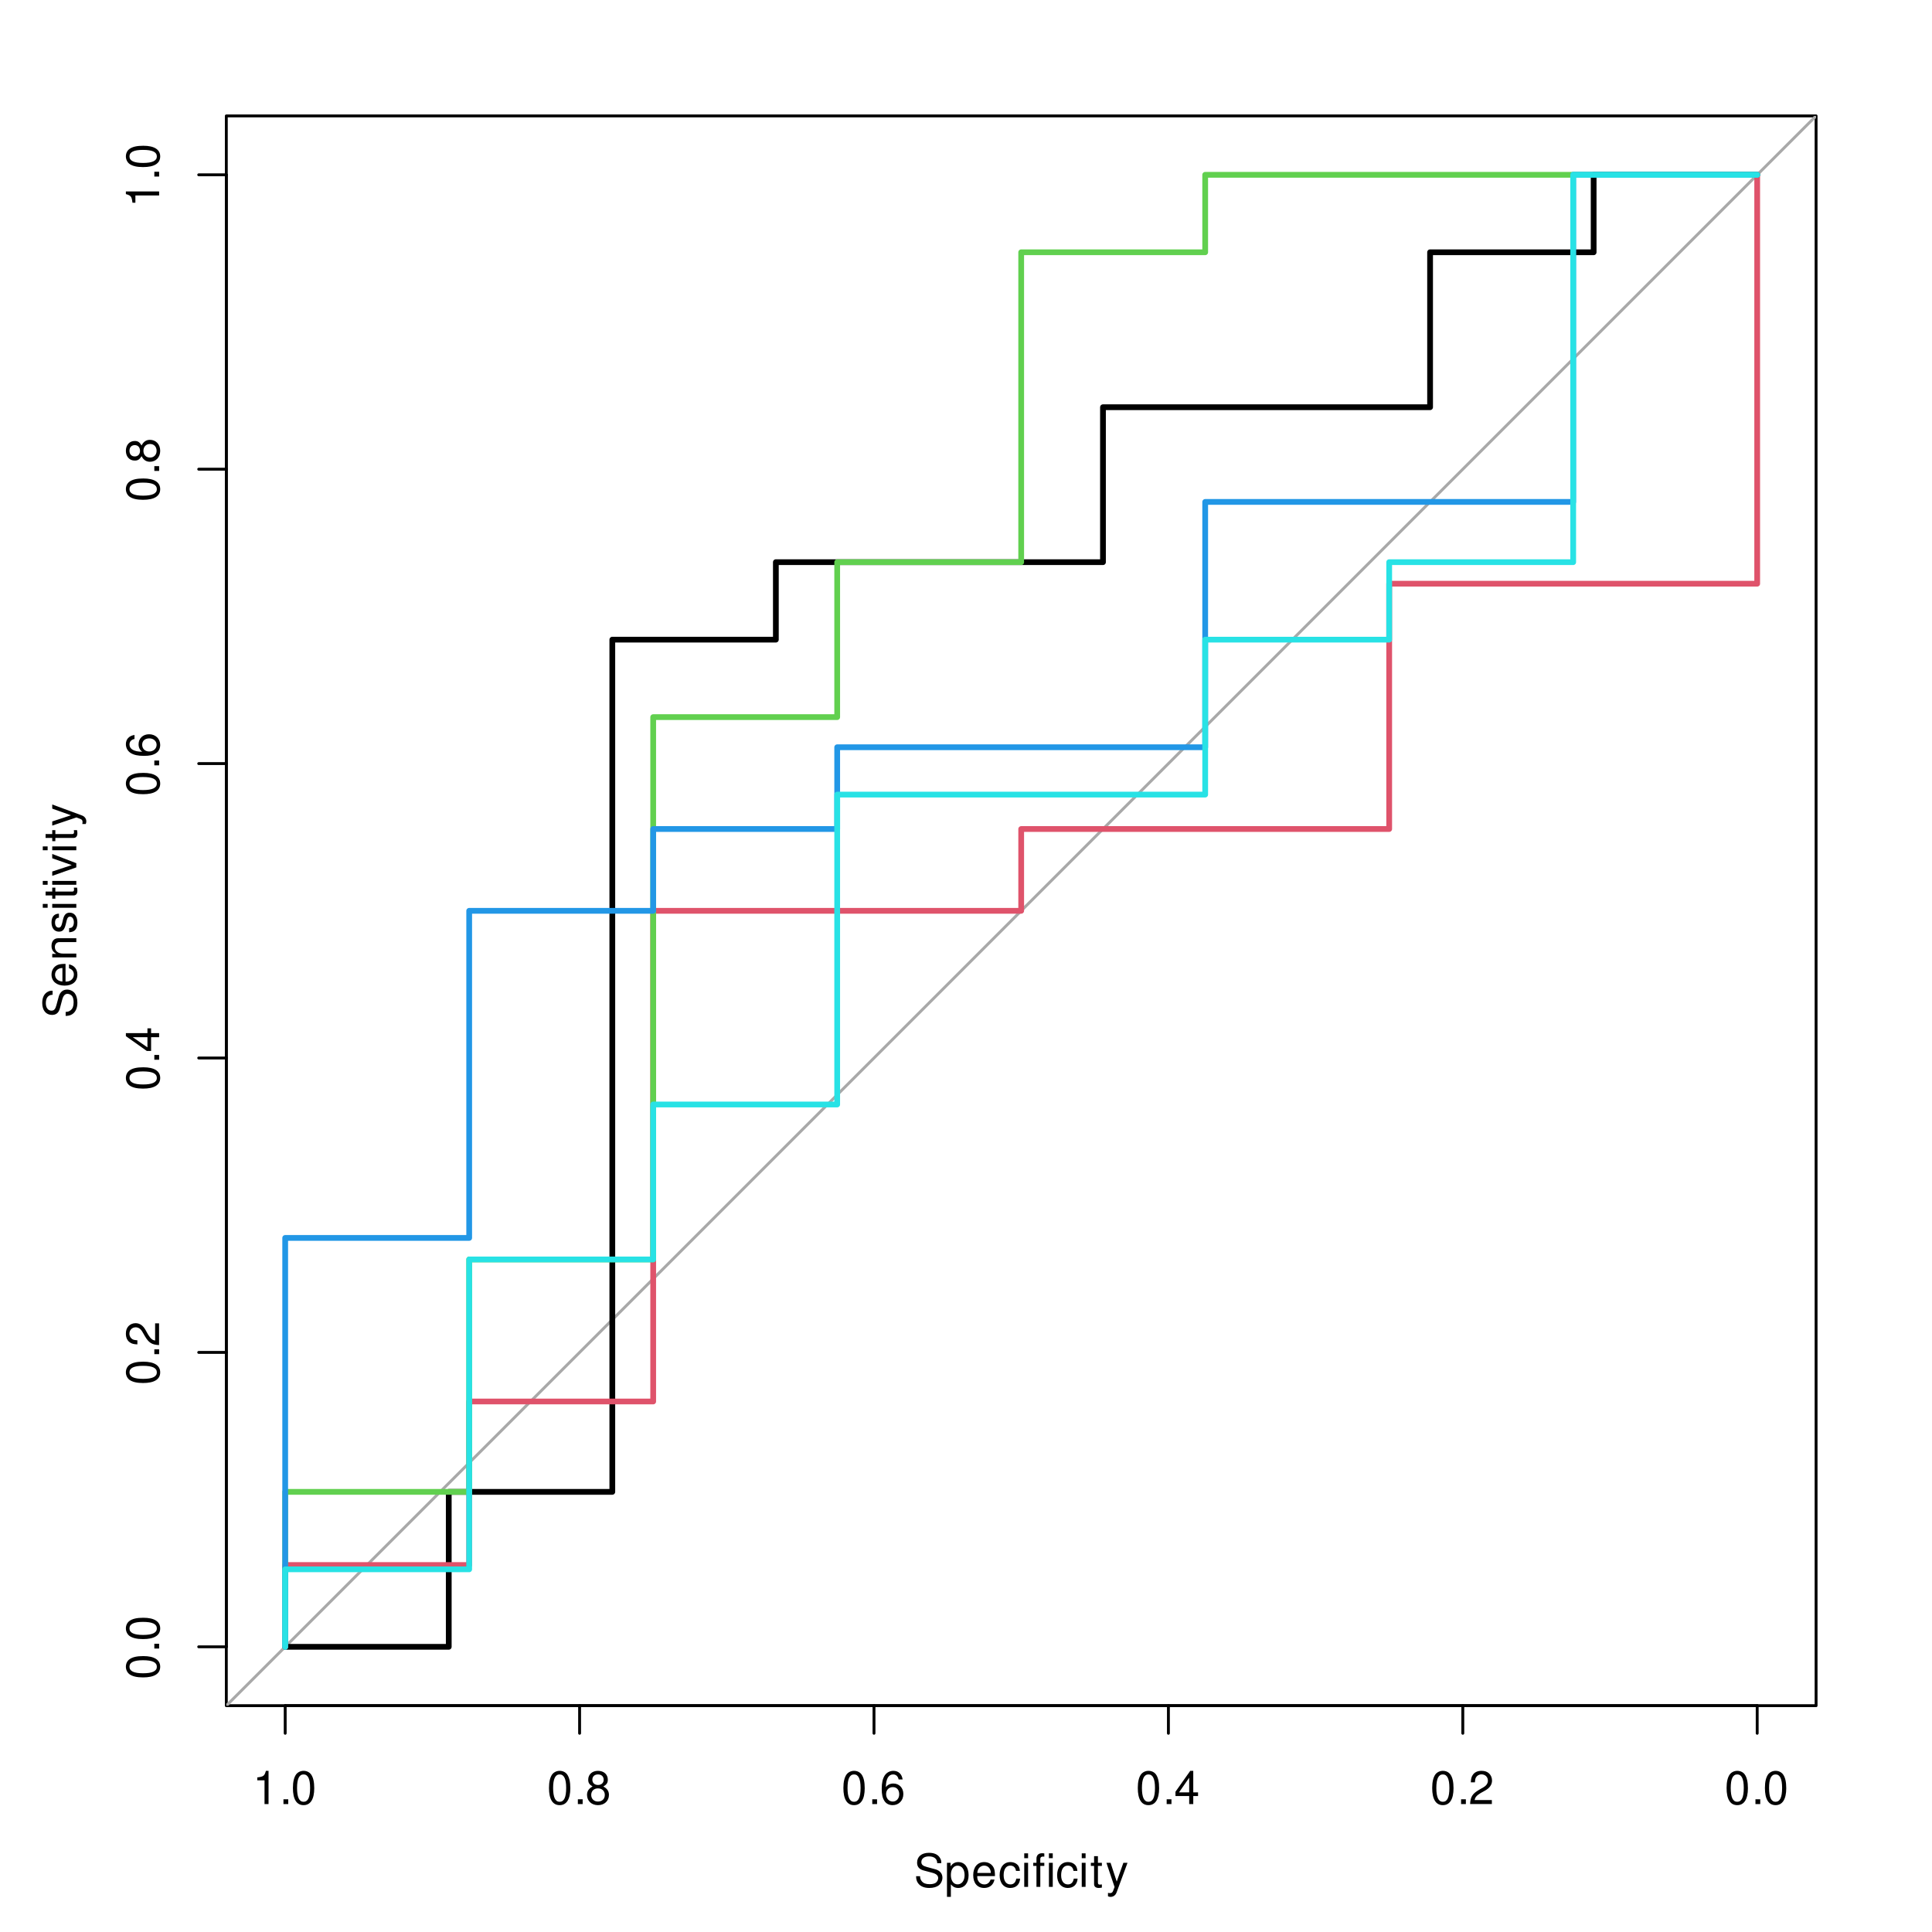
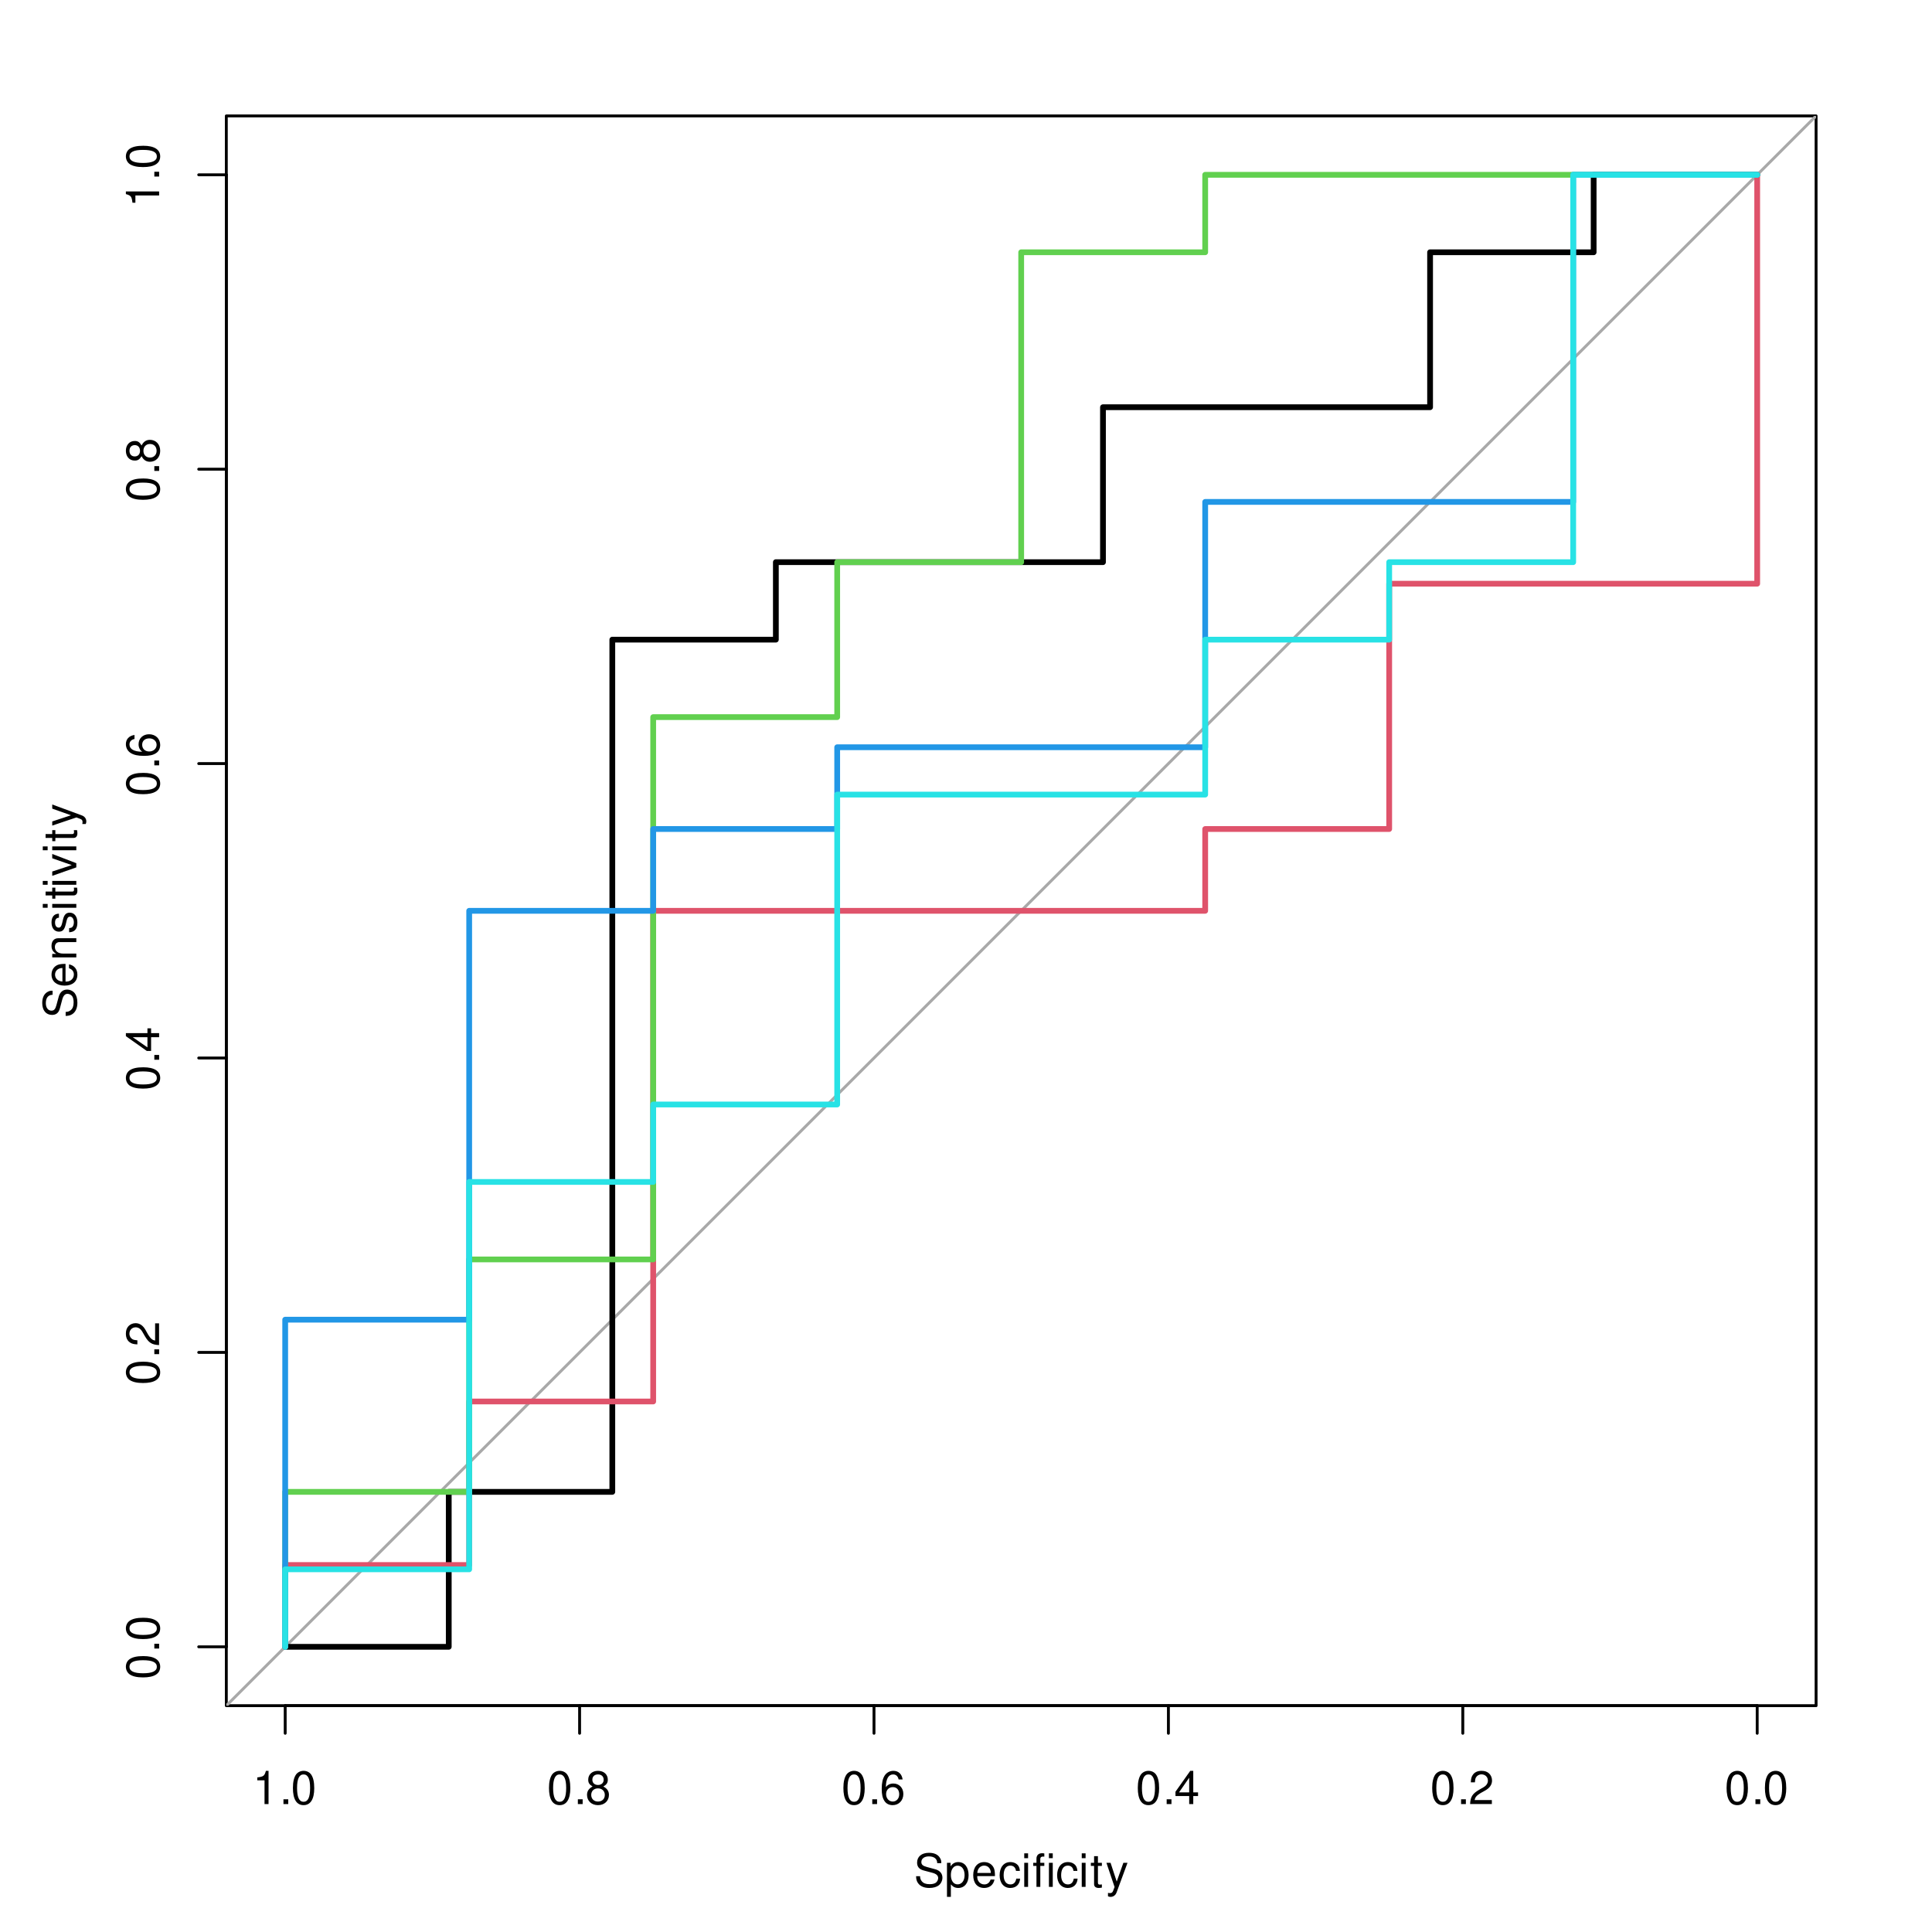
<svg xmlns="http://www.w3.org/2000/svg" xmlns:xlink="http://www.w3.org/1999/xlink" width="504pt" height="504pt" viewBox="0 0 504 504" version="1.1">
  <defs>
    <g>
      <symbol overflow="visible" id="glyph0-0">
        <path style="stroke:none;" d="" />
      </symbol>
      <symbol overflow="visible" id="glyph0-1">
        <path style="stroke:none;" d="M 7.156 -6.188 C 7.156 -6.781 7.109 -6.953 6.922 -7.359 C 6.438 -8.359 5.422 -8.891 3.953 -8.891 C 2.031 -8.891 0.844 -7.906 0.844 -6.328 C 0.844 -5.25 1.406 -4.578 2.562 -4.281 L 4.734 -3.703 C 5.844 -3.422 6.344 -2.969 6.344 -2.297 C 6.344 -1.828 6.078 -1.344 5.719 -1.078 C 5.359 -0.828 4.812 -0.703 4.109 -0.703 C 3.141 -0.703 2.516 -0.938 2.094 -1.438 C 1.766 -1.828 1.625 -2.25 1.625 -2.781 L 0.578 -2.781 C 0.594 -1.984 0.75 -1.453 1.094 -0.969 C 1.688 -0.141 2.703 0.281 4.031 0.281 C 5.078 0.281 5.922 0.031 6.484 -0.391 C 7.078 -0.859 7.453 -1.641 7.453 -2.406 C 7.453 -3.484 6.781 -4.266 5.594 -4.594 L 3.391 -5.188 C 2.344 -5.469 1.953 -5.812 1.953 -6.484 C 1.953 -7.375 2.734 -7.953 3.906 -7.953 C 5.297 -7.953 6.078 -7.328 6.094 -6.188 Z M 7.156 -6.188 " />
      </symbol>
      <symbol overflow="visible" id="glyph0-2">
        <path style="stroke:none;" d="M 0.641 2.609 L 1.656 2.609 L 1.656 -0.656 C 2.188 -0.016 2.766 0.281 3.594 0.281 C 5.219 0.281 6.281 -1.031 6.281 -3.031 C 6.281 -5.141 5.25 -6.469 3.578 -6.469 C 2.719 -6.469 2.047 -6.078 1.578 -5.344 L 1.578 -6.281 L 0.641 -6.281 Z M 3.406 -5.531 C 4.516 -5.531 5.234 -4.562 5.234 -3.062 C 5.234 -1.625 4.5 -0.656 3.406 -0.656 C 2.344 -0.656 1.656 -1.625 1.656 -3.094 C 1.656 -4.578 2.344 -5.531 3.406 -5.531 Z M 3.406 -5.531 " />
      </symbol>
      <symbol overflow="visible" id="glyph0-3">
        <path style="stroke:none;" d="M 6.156 -2.812 C 6.156 -3.766 6.078 -4.344 5.906 -4.812 C 5.5 -5.844 4.531 -6.469 3.359 -6.469 C 1.609 -6.469 0.484 -5.141 0.484 -3.062 C 0.484 -0.984 1.562 0.281 3.344 0.281 C 4.781 0.281 5.766 -0.547 6.031 -1.906 L 5.016 -1.906 C 4.734 -1.078 4.172 -0.641 3.375 -0.641 C 2.734 -0.641 2.203 -0.938 1.859 -1.469 C 1.625 -1.828 1.531 -2.188 1.531 -2.812 Z M 1.547 -3.625 C 1.625 -4.781 2.344 -5.547 3.344 -5.547 C 4.375 -5.547 5.078 -4.75 5.078 -3.625 Z M 1.547 -3.625 " />
      </symbol>
      <symbol overflow="visible" id="glyph0-4">
        <path style="stroke:none;" d="M 5.656 -4.172 C 5.609 -4.781 5.469 -5.188 5.234 -5.531 C 4.797 -6.125 4.047 -6.469 3.172 -6.469 C 1.469 -6.469 0.375 -5.125 0.375 -3.031 C 0.375 -1.016 1.453 0.281 3.156 0.281 C 4.656 0.281 5.609 -0.625 5.719 -2.156 L 4.719 -2.156 C 4.547 -1.156 4.031 -0.641 3.188 -0.641 C 2.078 -0.641 1.422 -1.547 1.422 -3.031 C 1.422 -4.609 2.062 -5.547 3.156 -5.547 C 4 -5.547 4.531 -5.047 4.641 -4.172 Z M 5.656 -4.172 " />
      </symbol>
      <symbol overflow="visible" id="glyph0-5">
        <path style="stroke:none;" d="M 1.797 -6.281 L 0.797 -6.281 L 0.797 0 L 1.797 0 Z M 1.797 -8.75 L 0.797 -8.75 L 0.797 -7.484 L 1.797 -7.484 Z M 1.797 -8.75 " />
      </symbol>
      <symbol overflow="visible" id="glyph0-6">
        <path style="stroke:none;" d="M 3.031 -6.281 L 1.984 -6.281 L 1.984 -7.266 C 1.984 -7.688 2.203 -7.906 2.672 -7.906 C 2.766 -7.906 2.797 -7.906 3.031 -7.891 L 3.031 -8.719 C 2.797 -8.766 2.656 -8.781 2.453 -8.781 C 1.531 -8.781 0.984 -8.25 0.984 -7.359 L 0.984 -6.281 L 0.141 -6.281 L 0.141 -5.469 L 0.984 -5.469 L 0.984 0 L 1.984 0 L 1.984 -5.469 L 3.031 -5.469 Z M 5.234 -6.281 L 4.234 -6.281 L 4.234 0 L 5.234 0 Z M 5.234 -8.75 L 4.234 -8.75 L 4.234 -7.484 L 5.234 -7.484 Z M 5.234 -8.75 " />
      </symbol>
      <symbol overflow="visible" id="glyph0-7">
        <path style="stroke:none;" d="M 3.047 -6.281 L 2.016 -6.281 L 2.016 -8.016 L 1.016 -8.016 L 1.016 -6.281 L 0.172 -6.281 L 0.172 -5.469 L 1.016 -5.469 L 1.016 -0.719 C 1.016 -0.078 1.453 0.281 2.234 0.281 C 2.5 0.281 2.719 0.25 3.047 0.188 L 3.047 -0.641 C 2.906 -0.609 2.766 -0.594 2.562 -0.594 C 2.141 -0.594 2.016 -0.719 2.016 -1.156 L 2.016 -5.469 L 3.047 -5.469 Z M 3.047 -6.281 " />
      </symbol>
      <symbol overflow="visible" id="glyph0-8">
        <path style="stroke:none;" d="M 4.656 -6.281 L 2.922 -1.391 L 1.312 -6.281 L 0.234 -6.281 L 2.359 0.031 L 1.984 1.016 C 1.812 1.469 1.594 1.625 1.172 1.625 C 1.016 1.625 0.859 1.609 0.641 1.562 L 0.641 2.453 C 0.859 2.562 1.062 2.609 1.312 2.609 C 1.641 2.609 1.984 2.516 2.25 2.312 C 2.562 2.094 2.75 1.828 2.938 1.312 L 5.734 -6.281 Z M 4.656 -6.281 " />
      </symbol>
      <symbol overflow="visible" id="glyph0-9">
        <path style="stroke:none;" d="M 3.109 -6.188 L 3.109 0 L 4.156 0 L 4.156 -8.672 L 3.469 -8.672 C 3.094 -7.344 2.859 -7.156 1.219 -6.953 L 1.219 -6.188 Z M 3.109 -6.188 " />
      </symbol>
      <symbol overflow="visible" id="glyph0-10">
        <path style="stroke:none;" d="M 2.297 -1.25 L 1.047 -1.25 L 1.047 0 L 2.297 0 Z M 2.297 -1.25 " />
      </symbol>
      <symbol overflow="visible" id="glyph0-11">
        <path style="stroke:none;" d="M 3.297 -8.672 C 2.516 -8.672 1.781 -8.312 1.344 -7.734 C 0.797 -6.953 0.516 -5.812 0.516 -4.203 C 0.516 -1.266 1.469 0.281 3.297 0.281 C 5.094 0.281 6.078 -1.266 6.078 -4.125 C 6.078 -5.812 5.812 -6.938 5.25 -7.734 C 4.812 -8.328 4.109 -8.672 3.297 -8.672 Z M 3.297 -7.734 C 4.438 -7.734 5 -6.578 5 -4.219 C 5 -1.75 4.453 -0.594 3.281 -0.594 C 2.156 -0.594 1.594 -1.797 1.594 -4.188 C 1.594 -6.578 2.156 -7.734 3.297 -7.734 Z M 3.297 -7.734 " />
      </symbol>
      <symbol overflow="visible" id="glyph0-12">
        <path style="stroke:none;" d="M 4.688 -4.578 C 5.578 -5.109 5.859 -5.547 5.859 -6.359 C 5.859 -7.734 4.812 -8.672 3.297 -8.672 C 1.797 -8.672 0.75 -7.734 0.75 -6.375 C 0.75 -5.547 1.016 -5.125 1.891 -4.578 C 0.922 -4.078 0.438 -3.375 0.438 -2.406 C 0.438 -0.828 1.609 0.281 3.297 0.281 C 4.984 0.281 6.156 -0.828 6.156 -2.406 C 6.156 -3.375 5.672 -4.078 4.688 -4.578 Z M 3.297 -7.734 C 4.203 -7.734 4.781 -7.203 4.781 -6.344 C 4.781 -5.516 4.188 -4.984 3.297 -4.984 C 2.406 -4.984 1.828 -5.516 1.828 -6.359 C 1.828 -7.203 2.406 -7.734 3.297 -7.734 Z M 3.297 -4.094 C 4.359 -4.094 5.078 -3.391 5.078 -2.391 C 5.078 -1.344 4.375 -0.656 3.281 -0.656 C 2.25 -0.656 1.531 -1.375 1.531 -2.375 C 1.531 -3.406 2.234 -4.094 3.297 -4.094 Z M 3.297 -4.094 " />
      </symbol>
      <symbol overflow="visible" id="glyph0-13">
        <path style="stroke:none;" d="M 5.969 -6.422 C 5.766 -7.844 4.859 -8.672 3.562 -8.672 C 2.625 -8.672 1.781 -8.219 1.281 -7.438 C 0.75 -6.594 0.516 -5.531 0.516 -3.953 C 0.516 -2.5 0.719 -1.578 1.234 -0.797 C 1.688 -0.094 2.438 0.281 3.375 0.281 C 4.984 0.281 6.156 -0.938 6.156 -2.625 C 6.156 -4.219 5.078 -5.359 3.547 -5.359 C 2.719 -5.359 2.047 -5.047 1.594 -4.406 C 1.609 -6.547 2.281 -7.734 3.484 -7.734 C 4.234 -7.734 4.75 -7.266 4.922 -6.422 Z M 3.422 -4.422 C 4.438 -4.422 5.078 -3.703 5.078 -2.547 C 5.078 -1.453 4.359 -0.656 3.391 -0.656 C 2.406 -0.656 1.656 -1.484 1.656 -2.594 C 1.656 -3.672 2.375 -4.422 3.422 -4.422 Z M 3.422 -4.422 " />
      </symbol>
      <symbol overflow="visible" id="glyph0-14">
        <path style="stroke:none;" d="M 3.922 -2.094 L 3.922 0 L 4.984 0 L 4.984 -2.094 L 6.234 -2.094 L 6.234 -3.047 L 4.984 -3.047 L 4.984 -8.672 L 4.203 -8.672 L 0.344 -3.219 L 0.344 -2.094 Z M 3.922 -3.047 L 1.266 -3.047 L 3.922 -6.875 Z M 3.922 -3.047 " />
      </symbol>
      <symbol overflow="visible" id="glyph0-15">
        <path style="stroke:none;" d="M 6.078 -1.047 L 1.594 -1.047 C 1.703 -1.766 2.094 -2.219 3.125 -2.859 L 4.328 -3.531 C 5.516 -4.188 6.125 -5.078 6.125 -6.141 C 6.125 -6.859 5.844 -7.531 5.344 -8 C 4.844 -8.453 4.219 -8.672 3.406 -8.672 C 2.328 -8.672 1.531 -8.297 1.062 -7.547 C 0.75 -7.094 0.625 -6.547 0.594 -5.672 L 1.656 -5.672 C 1.688 -6.266 1.766 -6.609 1.906 -6.906 C 2.188 -7.422 2.734 -7.75 3.375 -7.75 C 4.328 -7.75 5.047 -7.062 5.047 -6.125 C 5.047 -5.422 4.656 -4.828 3.906 -4.391 L 2.797 -3.75 C 1.016 -2.719 0.5 -1.906 0.406 -0.016 L 6.078 -0.016 Z M 6.078 -1.047 " />
      </symbol>
      <symbol overflow="visible" id="glyph1-0">
        <path style="stroke:none;" d="" />
      </symbol>
      <symbol overflow="visible" id="glyph1-1">
        <path style="stroke:none;" d="M -6.188 -7.156 C -6.781 -7.156 -6.953 -7.109 -7.359 -6.922 C -8.359 -6.438 -8.891 -5.422 -8.891 -3.953 C -8.891 -2.031 -7.906 -0.844 -6.328 -0.844 C -5.25 -0.844 -4.578 -1.406 -4.281 -2.562 L -3.703 -4.734 C -3.422 -5.844 -2.969 -6.344 -2.297 -6.344 C -1.828 -6.344 -1.344 -6.078 -1.078 -5.719 C -0.828 -5.359 -0.703 -4.812 -0.703 -4.109 C -0.703 -3.141 -0.938 -2.516 -1.438 -2.094 C -1.828 -1.766 -2.25 -1.625 -2.781 -1.625 L -2.781 -0.578 C -1.984 -0.594 -1.453 -0.75 -0.969 -1.094 C -0.141 -1.688 0.281 -2.703 0.281 -4.031 C 0.281 -5.078 0.031 -5.922 -0.391 -6.484 C -0.859 -7.078 -1.641 -7.453 -2.406 -7.453 C -3.484 -7.453 -4.266 -6.781 -4.594 -5.594 L -5.188 -3.391 C -5.469 -2.344 -5.812 -1.953 -6.484 -1.953 C -7.375 -1.953 -7.953 -2.734 -7.953 -3.906 C -7.953 -5.297 -7.328 -6.078 -6.188 -6.094 Z M -6.188 -7.156 " />
      </symbol>
      <symbol overflow="visible" id="glyph1-2">
        <path style="stroke:none;" d="M -2.812 -6.156 C -3.766 -6.156 -4.344 -6.078 -4.812 -5.906 C -5.844 -5.5 -6.469 -4.531 -6.469 -3.359 C -6.469 -1.609 -5.141 -0.484 -3.062 -0.484 C -0.984 -0.484 0.281 -1.562 0.281 -3.344 C 0.281 -4.781 -0.547 -5.766 -1.906 -6.031 L -1.906 -5.016 C -1.078 -4.734 -0.641 -4.172 -0.641 -3.375 C -0.641 -2.734 -0.938 -2.203 -1.469 -1.859 C -1.828 -1.625 -2.188 -1.531 -2.812 -1.531 Z M -3.625 -1.547 C -4.781 -1.625 -5.547 -2.344 -5.547 -3.344 C -5.547 -4.375 -4.75 -5.078 -3.625 -5.078 Z M -3.625 -1.547 " />
      </symbol>
      <symbol overflow="visible" id="glyph1-3">
        <path style="stroke:none;" d="M -6.281 -0.844 L 0 -0.844 L 0 -1.844 L -3.469 -1.844 C -4.75 -1.844 -5.594 -2.516 -5.594 -3.547 C -5.594 -4.344 -5.109 -4.844 -4.359 -4.844 L 0 -4.844 L 0 -5.844 L -4.75 -5.844 C -5.797 -5.844 -6.469 -5.062 -6.469 -3.859 C -6.469 -2.922 -6.109 -2.312 -5.234 -1.766 L -6.281 -1.766 Z M -6.281 -0.844 " />
      </symbol>
      <symbol overflow="visible" id="glyph1-4">
        <path style="stroke:none;" d="M -4.531 -5.25 C -5.766 -5.25 -6.469 -4.422 -6.469 -2.969 C -6.469 -1.516 -5.719 -0.562 -4.547 -0.562 C -3.562 -0.562 -3.094 -1.062 -2.734 -2.562 L -2.516 -3.484 C -2.344 -4.188 -2.094 -4.469 -1.641 -4.469 C -1.047 -4.469 -0.641 -3.875 -0.641 -3 C -0.641 -2.453 -0.797 -2 -1.062 -1.75 C -1.25 -1.594 -1.422 -1.531 -1.875 -1.469 L -1.875 -0.406 C -0.422 -0.453 0.281 -1.266 0.281 -2.922 C 0.281 -4.5 -0.5 -5.516 -1.719 -5.516 C -2.656 -5.516 -3.172 -4.984 -3.469 -3.734 L -3.703 -2.766 C -3.891 -1.953 -4.156 -1.609 -4.594 -1.609 C -5.188 -1.609 -5.547 -2.125 -5.547 -2.938 C -5.547 -3.75 -5.203 -4.172 -4.531 -4.203 Z M -4.531 -5.25 " />
      </symbol>
      <symbol overflow="visible" id="glyph1-5">
        <path style="stroke:none;" d="M -6.281 -1.797 L -6.281 -0.797 L 0 -0.797 L 0 -1.797 Z M -8.75 -1.797 L -8.75 -0.797 L -7.484 -0.797 L -7.484 -1.797 Z M -8.75 -1.797 " />
      </symbol>
      <symbol overflow="visible" id="glyph1-6">
        <path style="stroke:none;" d="M -6.281 -3.047 L -6.281 -2.016 L -8.016 -2.016 L -8.016 -1.016 L -6.281 -1.016 L -6.281 -0.172 L -5.469 -0.172 L -5.469 -1.016 L -0.719 -1.016 C -0.078 -1.016 0.281 -1.453 0.281 -2.234 C 0.281 -2.5 0.25 -2.719 0.188 -3.047 L -0.641 -3.047 C -0.609 -2.906 -0.594 -2.766 -0.594 -2.562 C -0.594 -2.141 -0.719 -2.016 -1.156 -2.016 L -5.469 -2.016 L -5.469 -3.047 Z M -6.281 -3.047 " />
      </symbol>
      <symbol overflow="visible" id="glyph1-7">
        <path style="stroke:none;" d="M 0 -3.422 L -6.281 -5.828 L -6.281 -4.703 L -1.188 -2.922 L -6.281 -1.25 L -6.281 -0.125 L 0 -2.328 Z M 0 -3.422 " />
      </symbol>
      <symbol overflow="visible" id="glyph1-8">
        <path style="stroke:none;" d="M -6.281 -4.656 L -1.391 -2.922 L -6.281 -1.312 L -6.281 -0.234 L 0.031 -2.359 L 1.016 -1.984 C 1.469 -1.812 1.625 -1.594 1.625 -1.172 C 1.625 -1.016 1.609 -0.859 1.562 -0.641 L 2.453 -0.641 C 2.562 -0.859 2.609 -1.062 2.609 -1.312 C 2.609 -1.641 2.516 -1.984 2.312 -2.25 C 2.094 -2.562 1.828 -2.75 1.312 -2.938 L -6.281 -5.734 Z M -6.281 -4.656 " />
      </symbol>
      <symbol overflow="visible" id="glyph1-9">
        <path style="stroke:none;" d="M -8.672 -3.297 C -8.672 -2.516 -8.312 -1.781 -7.734 -1.344 C -6.953 -0.797 -5.812 -0.516 -4.203 -0.516 C -1.266 -0.516 0.281 -1.469 0.281 -3.297 C 0.281 -5.094 -1.266 -6.078 -4.125 -6.078 C -5.812 -6.078 -6.938 -5.812 -7.734 -5.25 C -8.328 -4.812 -8.672 -4.109 -8.672 -3.297 Z M -7.734 -3.297 C -7.734 -4.438 -6.578 -5 -4.219 -5 C -1.75 -5 -0.594 -4.453 -0.594 -3.281 C -0.594 -2.156 -1.797 -1.594 -4.188 -1.594 C -6.578 -1.594 -7.734 -2.156 -7.734 -3.297 Z M -7.734 -3.297 " />
      </symbol>
      <symbol overflow="visible" id="glyph1-10">
        <path style="stroke:none;" d="M -1.25 -2.297 L -1.25 -1.047 L 0 -1.047 L 0 -2.297 Z M -1.25 -2.297 " />
      </symbol>
      <symbol overflow="visible" id="glyph1-11">
        <path style="stroke:none;" d="M -1.047 -6.078 L -1.047 -1.594 C -1.766 -1.703 -2.219 -2.094 -2.859 -3.125 L -3.531 -4.328 C -4.188 -5.516 -5.078 -6.125 -6.141 -6.125 C -6.859 -6.125 -7.531 -5.844 -8 -5.344 C -8.453 -4.844 -8.672 -4.219 -8.672 -3.406 C -8.672 -2.328 -8.297 -1.531 -7.547 -1.062 C -7.094 -0.75 -6.547 -0.625 -5.672 -0.594 L -5.672 -1.656 C -6.266 -1.688 -6.609 -1.766 -6.906 -1.906 C -7.422 -2.188 -7.75 -2.734 -7.75 -3.375 C -7.75 -4.328 -7.062 -5.047 -6.125 -5.047 C -5.422 -5.047 -4.828 -4.656 -4.391 -3.906 L -3.75 -2.797 C -2.719 -1.016 -1.906 -0.5 -0.016 -0.406 L -0.016 -6.078 Z M -1.047 -6.078 " />
      </symbol>
      <symbol overflow="visible" id="glyph1-12">
        <path style="stroke:none;" d="M -2.094 -3.922 L 0 -3.922 L 0 -4.984 L -2.094 -4.984 L -2.094 -6.234 L -3.047 -6.234 L -3.047 -4.984 L -8.672 -4.984 L -8.672 -4.203 L -3.219 -0.344 L -2.094 -0.344 Z M -3.047 -3.922 L -3.047 -1.266 L -6.875 -3.922 Z M -3.047 -3.922 " />
      </symbol>
      <symbol overflow="visible" id="glyph1-13">
        <path style="stroke:none;" d="M -6.422 -5.969 C -7.844 -5.766 -8.672 -4.859 -8.672 -3.562 C -8.672 -2.625 -8.219 -1.781 -7.438 -1.281 C -6.594 -0.75 -5.531 -0.516 -3.953 -0.516 C -2.5 -0.516 -1.578 -0.719 -0.797 -1.234 C -0.094 -1.688 0.281 -2.438 0.281 -3.375 C 0.281 -4.984 -0.938 -6.156 -2.625 -6.156 C -4.219 -6.156 -5.359 -5.078 -5.359 -3.547 C -5.359 -2.719 -5.047 -2.047 -4.406 -1.594 C -6.547 -1.609 -7.734 -2.281 -7.734 -3.484 C -7.734 -4.234 -7.266 -4.75 -6.422 -4.922 Z M -4.422 -3.422 C -4.422 -4.438 -3.703 -5.078 -2.547 -5.078 C -1.453 -5.078 -0.656 -4.359 -0.656 -3.391 C -0.656 -2.406 -1.484 -1.656 -2.594 -1.656 C -3.672 -1.656 -4.422 -2.375 -4.422 -3.422 Z M -4.422 -3.422 " />
      </symbol>
      <symbol overflow="visible" id="glyph1-14">
        <path style="stroke:none;" d="M -4.578 -4.688 C -5.109 -5.578 -5.547 -5.859 -6.359 -5.859 C -7.734 -5.859 -8.672 -4.812 -8.672 -3.297 C -8.672 -1.797 -7.734 -0.75 -6.375 -0.75 C -5.547 -0.75 -5.125 -1.016 -4.578 -1.891 C -4.078 -0.922 -3.375 -0.438 -2.406 -0.438 C -0.828 -0.438 0.281 -1.609 0.281 -3.297 C 0.281 -4.984 -0.828 -6.156 -2.406 -6.156 C -3.375 -6.156 -4.078 -5.672 -4.578 -4.688 Z M -7.734 -3.297 C -7.734 -4.203 -7.203 -4.781 -6.344 -4.781 C -5.516 -4.781 -4.984 -4.188 -4.984 -3.297 C -4.984 -2.406 -5.516 -1.828 -6.359 -1.828 C -7.203 -1.828 -7.734 -2.406 -7.734 -3.297 Z M -4.094 -3.297 C -4.094 -4.359 -3.391 -5.078 -2.391 -5.078 C -1.344 -5.078 -0.656 -4.375 -0.656 -3.281 C -0.656 -2.25 -1.375 -1.531 -2.375 -1.531 C -3.406 -1.531 -4.094 -2.234 -4.094 -3.297 Z M -4.094 -3.297 " />
      </symbol>
      <symbol overflow="visible" id="glyph1-15">
        <path style="stroke:none;" d="M -6.188 -3.109 L 0 -3.109 L 0 -4.156 L -8.672 -4.156 L -8.672 -3.469 C -7.344 -3.094 -7.156 -2.859 -6.953 -1.219 L -6.188 -1.219 Z M -6.188 -3.109 " />
      </symbol>
    </g>
    <clipPath id="clip1">
      <path d="M 59.039 30.238 L 473.758 30.238 L 473.758 444.957 L 59.039 444.957 Z M 59.039 30.238 " />
    </clipPath>
  </defs>
  <g id="surface296">
    <rect x="0" y="0" width="504" height="504" style="fill:rgb(100%,100%,100%);fill-opacity:1;stroke:none;" />
    <g style="fill:rgb(0%,0%,0%);fill-opacity:1;">
      <use xlink:href="#glyph0-1" x="238.398" y="492.229" />
      <use xlink:href="#glyph0-2" x="246.398" y="492.229" />
      <use xlink:href="#glyph0-3" x="253.398" y="492.229" />
      <use xlink:href="#glyph0-4" x="260.398" y="492.229" />
      <use xlink:href="#glyph0-5" x="266.398" y="492.229" />
      <use xlink:href="#glyph0-6" x="269.398" y="492.229" />
      <use xlink:href="#glyph0-4" x="275.398" y="492.229" />
      <use xlink:href="#glyph0-5" x="281.398" y="492.229" />
      <use xlink:href="#glyph0-7" x="284.398" y="492.229" />
      <use xlink:href="#glyph0-8" x="288.398" y="492.229" />
    </g>
    <g style="fill:rgb(0%,0%,0%);fill-opacity:1;">
      <use xlink:href="#glyph1-1" x="19.908" y="265.602" />
      <use xlink:href="#glyph1-2" x="19.908" y="257.602" />
      <use xlink:href="#glyph1-3" x="19.908" y="250.602" />
      <use xlink:href="#glyph1-4" x="19.908" y="243.602" />
      <use xlink:href="#glyph1-5" x="19.908" y="237.602" />
      <use xlink:href="#glyph1-6" x="19.908" y="234.602" />
      <use xlink:href="#glyph1-5" x="19.908" y="231.602" />
      <use xlink:href="#glyph1-7" x="19.908" y="228.602" />
      <use xlink:href="#glyph1-5" x="19.908" y="222.602" />
      <use xlink:href="#glyph1-6" x="19.908" y="219.602" />
      <use xlink:href="#glyph1-8" x="19.908" y="215.602" />
    </g>
    <path style="fill:none;stroke-width:0.75;stroke-linecap:round;stroke-linejoin:round;stroke:rgb(0%,0%,0%);stroke-opacity:1;stroke-miterlimit:10;" d="M 59.039 444.961 L 473.762 444.961 L 473.762 30.238 L 59.039 30.238 L 59.039 444.961 " />
    <path style="fill:none;stroke-width:0.75;stroke-linecap:round;stroke-linejoin:round;stroke:rgb(0%,0%,0%);stroke-opacity:1;stroke-miterlimit:10;" d="M 458.398 444.961 L 74.398 444.961 " />
    <path style="fill:none;stroke-width:0.75;stroke-linecap:round;stroke-linejoin:round;stroke:rgb(0%,0%,0%);stroke-opacity:1;stroke-miterlimit:10;" d="M 458.398 444.961 L 458.398 452.16 " />
    <path style="fill:none;stroke-width:0.75;stroke-linecap:round;stroke-linejoin:round;stroke:rgb(0%,0%,0%);stroke-opacity:1;stroke-miterlimit:10;" d="M 381.602 444.961 L 381.602 452.16 " />
    <path style="fill:none;stroke-width:0.75;stroke-linecap:round;stroke-linejoin:round;stroke:rgb(0%,0%,0%);stroke-opacity:1;stroke-miterlimit:10;" d="M 304.801 444.961 L 304.801 452.16 " />
    <path style="fill:none;stroke-width:0.75;stroke-linecap:round;stroke-linejoin:round;stroke:rgb(0%,0%,0%);stroke-opacity:1;stroke-miterlimit:10;" d="M 228 444.961 L 228 452.16 " />
    <path style="fill:none;stroke-width:0.75;stroke-linecap:round;stroke-linejoin:round;stroke:rgb(0%,0%,0%);stroke-opacity:1;stroke-miterlimit:10;" d="M 151.199 444.961 L 151.199 452.16 " />
    <path style="fill:none;stroke-width:0.75;stroke-linecap:round;stroke-linejoin:round;stroke:rgb(0%,0%,0%);stroke-opacity:1;stroke-miterlimit:10;" d="M 74.398 444.961 L 74.398 452.16 " />
    <g style="fill:rgb(0%,0%,0%);fill-opacity:1;">
      <use xlink:href="#glyph0-9" x="65.898" y="470.627" />
      <use xlink:href="#glyph0-10" x="72.898" y="470.627" />
      <use xlink:href="#glyph0-11" x="75.898" y="470.627" />
    </g>
    <g style="fill:rgb(0%,0%,0%);fill-opacity:1;">
      <use xlink:href="#glyph0-11" x="142.699" y="470.627" />
      <use xlink:href="#glyph0-10" x="149.699" y="470.627" />
      <use xlink:href="#glyph0-12" x="152.699" y="470.627" />
    </g>
    <g style="fill:rgb(0%,0%,0%);fill-opacity:1;">
      <use xlink:href="#glyph0-11" x="219.5" y="470.627" />
      <use xlink:href="#glyph0-10" x="226.5" y="470.627" />
      <use xlink:href="#glyph0-13" x="229.5" y="470.627" />
    </g>
    <g style="fill:rgb(0%,0%,0%);fill-opacity:1;">
      <use xlink:href="#glyph0-11" x="296.301" y="470.627" />
      <use xlink:href="#glyph0-10" x="303.301" y="470.627" />
      <use xlink:href="#glyph0-14" x="306.301" y="470.627" />
    </g>
    <g style="fill:rgb(0%,0%,0%);fill-opacity:1;">
      <use xlink:href="#glyph0-11" x="373.102" y="470.627" />
      <use xlink:href="#glyph0-10" x="380.102" y="470.627" />
      <use xlink:href="#glyph0-15" x="383.102" y="470.627" />
    </g>
    <g style="fill:rgb(0%,0%,0%);fill-opacity:1;">
      <use xlink:href="#glyph0-11" x="449.898" y="470.627" />
      <use xlink:href="#glyph0-10" x="456.898" y="470.627" />
      <use xlink:href="#glyph0-11" x="459.898" y="470.627" />
    </g>
    <path style="fill:none;stroke-width:0.75;stroke-linecap:round;stroke-linejoin:round;stroke:rgb(0%,0%,0%);stroke-opacity:1;stroke-miterlimit:10;" d="M 59.039 429.602 L 59.039 45.602 " />
    <path style="fill:none;stroke-width:0.75;stroke-linecap:round;stroke-linejoin:round;stroke:rgb(0%,0%,0%);stroke-opacity:1;stroke-miterlimit:10;" d="M 59.039 429.602 L 51.84 429.602 " />
    <path style="fill:none;stroke-width:0.75;stroke-linecap:round;stroke-linejoin:round;stroke:rgb(0%,0%,0%);stroke-opacity:1;stroke-miterlimit:10;" d="M 59.039 352.801 L 51.84 352.801 " />
    <path style="fill:none;stroke-width:0.75;stroke-linecap:round;stroke-linejoin:round;stroke:rgb(0%,0%,0%);stroke-opacity:1;stroke-miterlimit:10;" d="M 59.039 276 L 51.84 276 " />
    <path style="fill:none;stroke-width:0.75;stroke-linecap:round;stroke-linejoin:round;stroke:rgb(0%,0%,0%);stroke-opacity:1;stroke-miterlimit:10;" d="M 59.039 199.199 L 51.84 199.199 " />
    <path style="fill:none;stroke-width:0.75;stroke-linecap:round;stroke-linejoin:round;stroke:rgb(0%,0%,0%);stroke-opacity:1;stroke-miterlimit:10;" d="M 59.039 122.398 L 51.84 122.398 " />
    <path style="fill:none;stroke-width:0.75;stroke-linecap:round;stroke-linejoin:round;stroke:rgb(0%,0%,0%);stroke-opacity:1;stroke-miterlimit:10;" d="M 59.039 45.602 L 51.84 45.602 " />
    <g style="fill:rgb(0%,0%,0%);fill-opacity:1;">
      <use xlink:href="#glyph1-9" x="41.51" y="438.102" />
      <use xlink:href="#glyph1-10" x="41.51" y="431.102" />
      <use xlink:href="#glyph1-9" x="41.51" y="428.102" />
    </g>
    <g style="fill:rgb(0%,0%,0%);fill-opacity:1;">
      <use xlink:href="#glyph1-9" x="41.51" y="361.301" />
      <use xlink:href="#glyph1-10" x="41.51" y="354.301" />
      <use xlink:href="#glyph1-11" x="41.51" y="351.301" />
    </g>
    <g style="fill:rgb(0%,0%,0%);fill-opacity:1;">
      <use xlink:href="#glyph1-9" x="41.51" y="284.5" />
      <use xlink:href="#glyph1-10" x="41.51" y="277.5" />
      <use xlink:href="#glyph1-12" x="41.51" y="274.5" />
    </g>
    <g style="fill:rgb(0%,0%,0%);fill-opacity:1;">
      <use xlink:href="#glyph1-9" x="41.51" y="207.699" />
      <use xlink:href="#glyph1-10" x="41.51" y="200.699" />
      <use xlink:href="#glyph1-13" x="41.51" y="197.699" />
    </g>
    <g style="fill:rgb(0%,0%,0%);fill-opacity:1;">
      <use xlink:href="#glyph1-9" x="41.51" y="130.898" />
      <use xlink:href="#glyph1-10" x="41.51" y="123.898" />
      <use xlink:href="#glyph1-14" x="41.51" y="120.898" />
    </g>
    <g style="fill:rgb(0%,0%,0%);fill-opacity:1;">
      <use xlink:href="#glyph1-15" x="41.51" y="54.102" />
      <use xlink:href="#glyph1-10" x="41.51" y="47.102" />
      <use xlink:href="#glyph1-9" x="41.51" y="44.102" />
    </g>
    <g clip-path="url(#clip1)" clip-rule="nonzero">
      <path style="fill:none;stroke-width:0.75;stroke-linecap:round;stroke-linejoin:round;stroke:rgb(66.275%,66.275%,66.275%);stroke-opacity:1;stroke-miterlimit:10;" d="M 59.039 444.961 L 473.762 30.238 " />
    </g>
    <path style="fill:none;stroke-width:1.5;stroke-linecap:round;stroke-linejoin:round;stroke:rgb(0%,0%,0%);stroke-opacity:1;stroke-miterlimit:10;" d="M 458.398 45.602 L 415.734 45.602 L 415.734 65.809 L 373.066 65.809 L 373.066 106.23 L 287.734 106.23 L 287.734 146.652 L 202.398 146.652 L 202.398 166.863 L 159.734 166.863 L 159.734 389.18 L 117.066 389.18 L 117.066 429.602 L 74.398 429.602 " />
-     <path style="fill:none;stroke-width:1.5;stroke-linecap:round;stroke-linejoin:round;stroke:rgb(87.451%,32.549%,41.961%);stroke-opacity:1;stroke-miterlimit:10;" d="M 458.398 45.602 L 458.398 152.266 L 362.398 152.266 L 362.398 216.266 L 266.398 216.266 L 266.398 237.602 L 170.398 237.602 L 170.398 365.602 L 122.398 365.602 L 122.398 408.266 L 74.398 408.266 L 74.398 429.602 " />
+     <path style="fill:none;stroke-width:1.5;stroke-linecap:round;stroke-linejoin:round;stroke:rgb(87.451%,32.549%,41.961%);stroke-opacity:1;stroke-miterlimit:10;" d="M 458.398 45.602 L 458.398 152.266 L 362.398 152.266 L 362.398 216.266 L 314.398 216.266 L 314.398 237.602 L 170.398 237.602 L 170.398 365.602 L 122.398 365.602 L 122.398 408.266 L 74.398 408.266 L 74.398 429.602 " />
    <path style="fill:none;stroke-width:1.5;stroke-linecap:round;stroke-linejoin:round;stroke:rgb(38.039%,81.569%,30.98%);stroke-opacity:1;stroke-miterlimit:10;" d="M 458.398 45.602 L 314.398 45.602 L 314.398 65.809 L 266.398 65.809 L 266.398 146.652 L 218.398 146.652 L 218.398 187.074 L 170.398 187.074 L 170.398 328.547 L 122.398 328.547 L 122.398 389.18 L 74.398 389.18 L 74.398 429.602 " />
-     <path style="fill:none;stroke-width:1.5;stroke-linecap:round;stroke-linejoin:round;stroke:rgb(13.333%,59.216%,90.196%);stroke-opacity:1;stroke-miterlimit:10;" d="M 458.398 45.602 L 410.398 45.602 L 410.398 130.934 L 314.398 130.934 L 314.398 194.934 L 218.398 194.934 L 218.398 216.266 L 170.398 216.266 L 170.398 237.602 L 122.398 237.602 L 122.398 322.934 L 74.398 322.934 L 74.398 429.602 " />
-     <path style="fill:none;stroke-width:1.5;stroke-linecap:round;stroke-linejoin:round;stroke:rgb(15.686%,88.627%,89.804%);stroke-opacity:1;stroke-miterlimit:10;" d="M 458.398 45.602 L 410.398 45.602 L 410.398 146.652 L 362.398 146.652 L 362.398 166.863 L 314.398 166.863 L 314.398 207.285 L 218.398 207.285 L 218.398 288.125 L 170.398 288.125 L 170.398 328.547 L 122.398 328.547 L 122.398 409.391 L 74.398 409.391 L 74.398 429.602 " />
+     <path style="fill:none;stroke-width:1.5;stroke-linecap:round;stroke-linejoin:round;stroke:rgb(13.333%,59.216%,90.196%);stroke-opacity:1;stroke-miterlimit:10;" d="M 458.398 45.602 L 410.398 45.602 L 410.398 130.934 L 314.398 130.934 L 314.398 194.934 L 218.398 194.934 L 218.398 216.266 L 170.398 216.266 L 170.398 237.602 L 122.398 237.602 L 122.398 344.266 L 74.398 344.266 L 74.398 429.602 " />
+     <path style="fill:none;stroke-width:1.5;stroke-linecap:round;stroke-linejoin:round;stroke:rgb(15.686%,88.627%,89.804%);stroke-opacity:1;stroke-miterlimit:10;" d="M 458.398 45.602 L 410.398 45.602 L 410.398 146.652 L 362.398 146.652 L 362.398 166.863 L 314.398 166.863 L 314.398 207.285 L 218.398 207.285 L 218.398 288.125 L 170.398 288.125 L 170.398 308.336 L 122.398 308.336 L 122.398 409.391 L 74.398 409.391 L 74.398 429.602 " />
  </g>
</svg>
